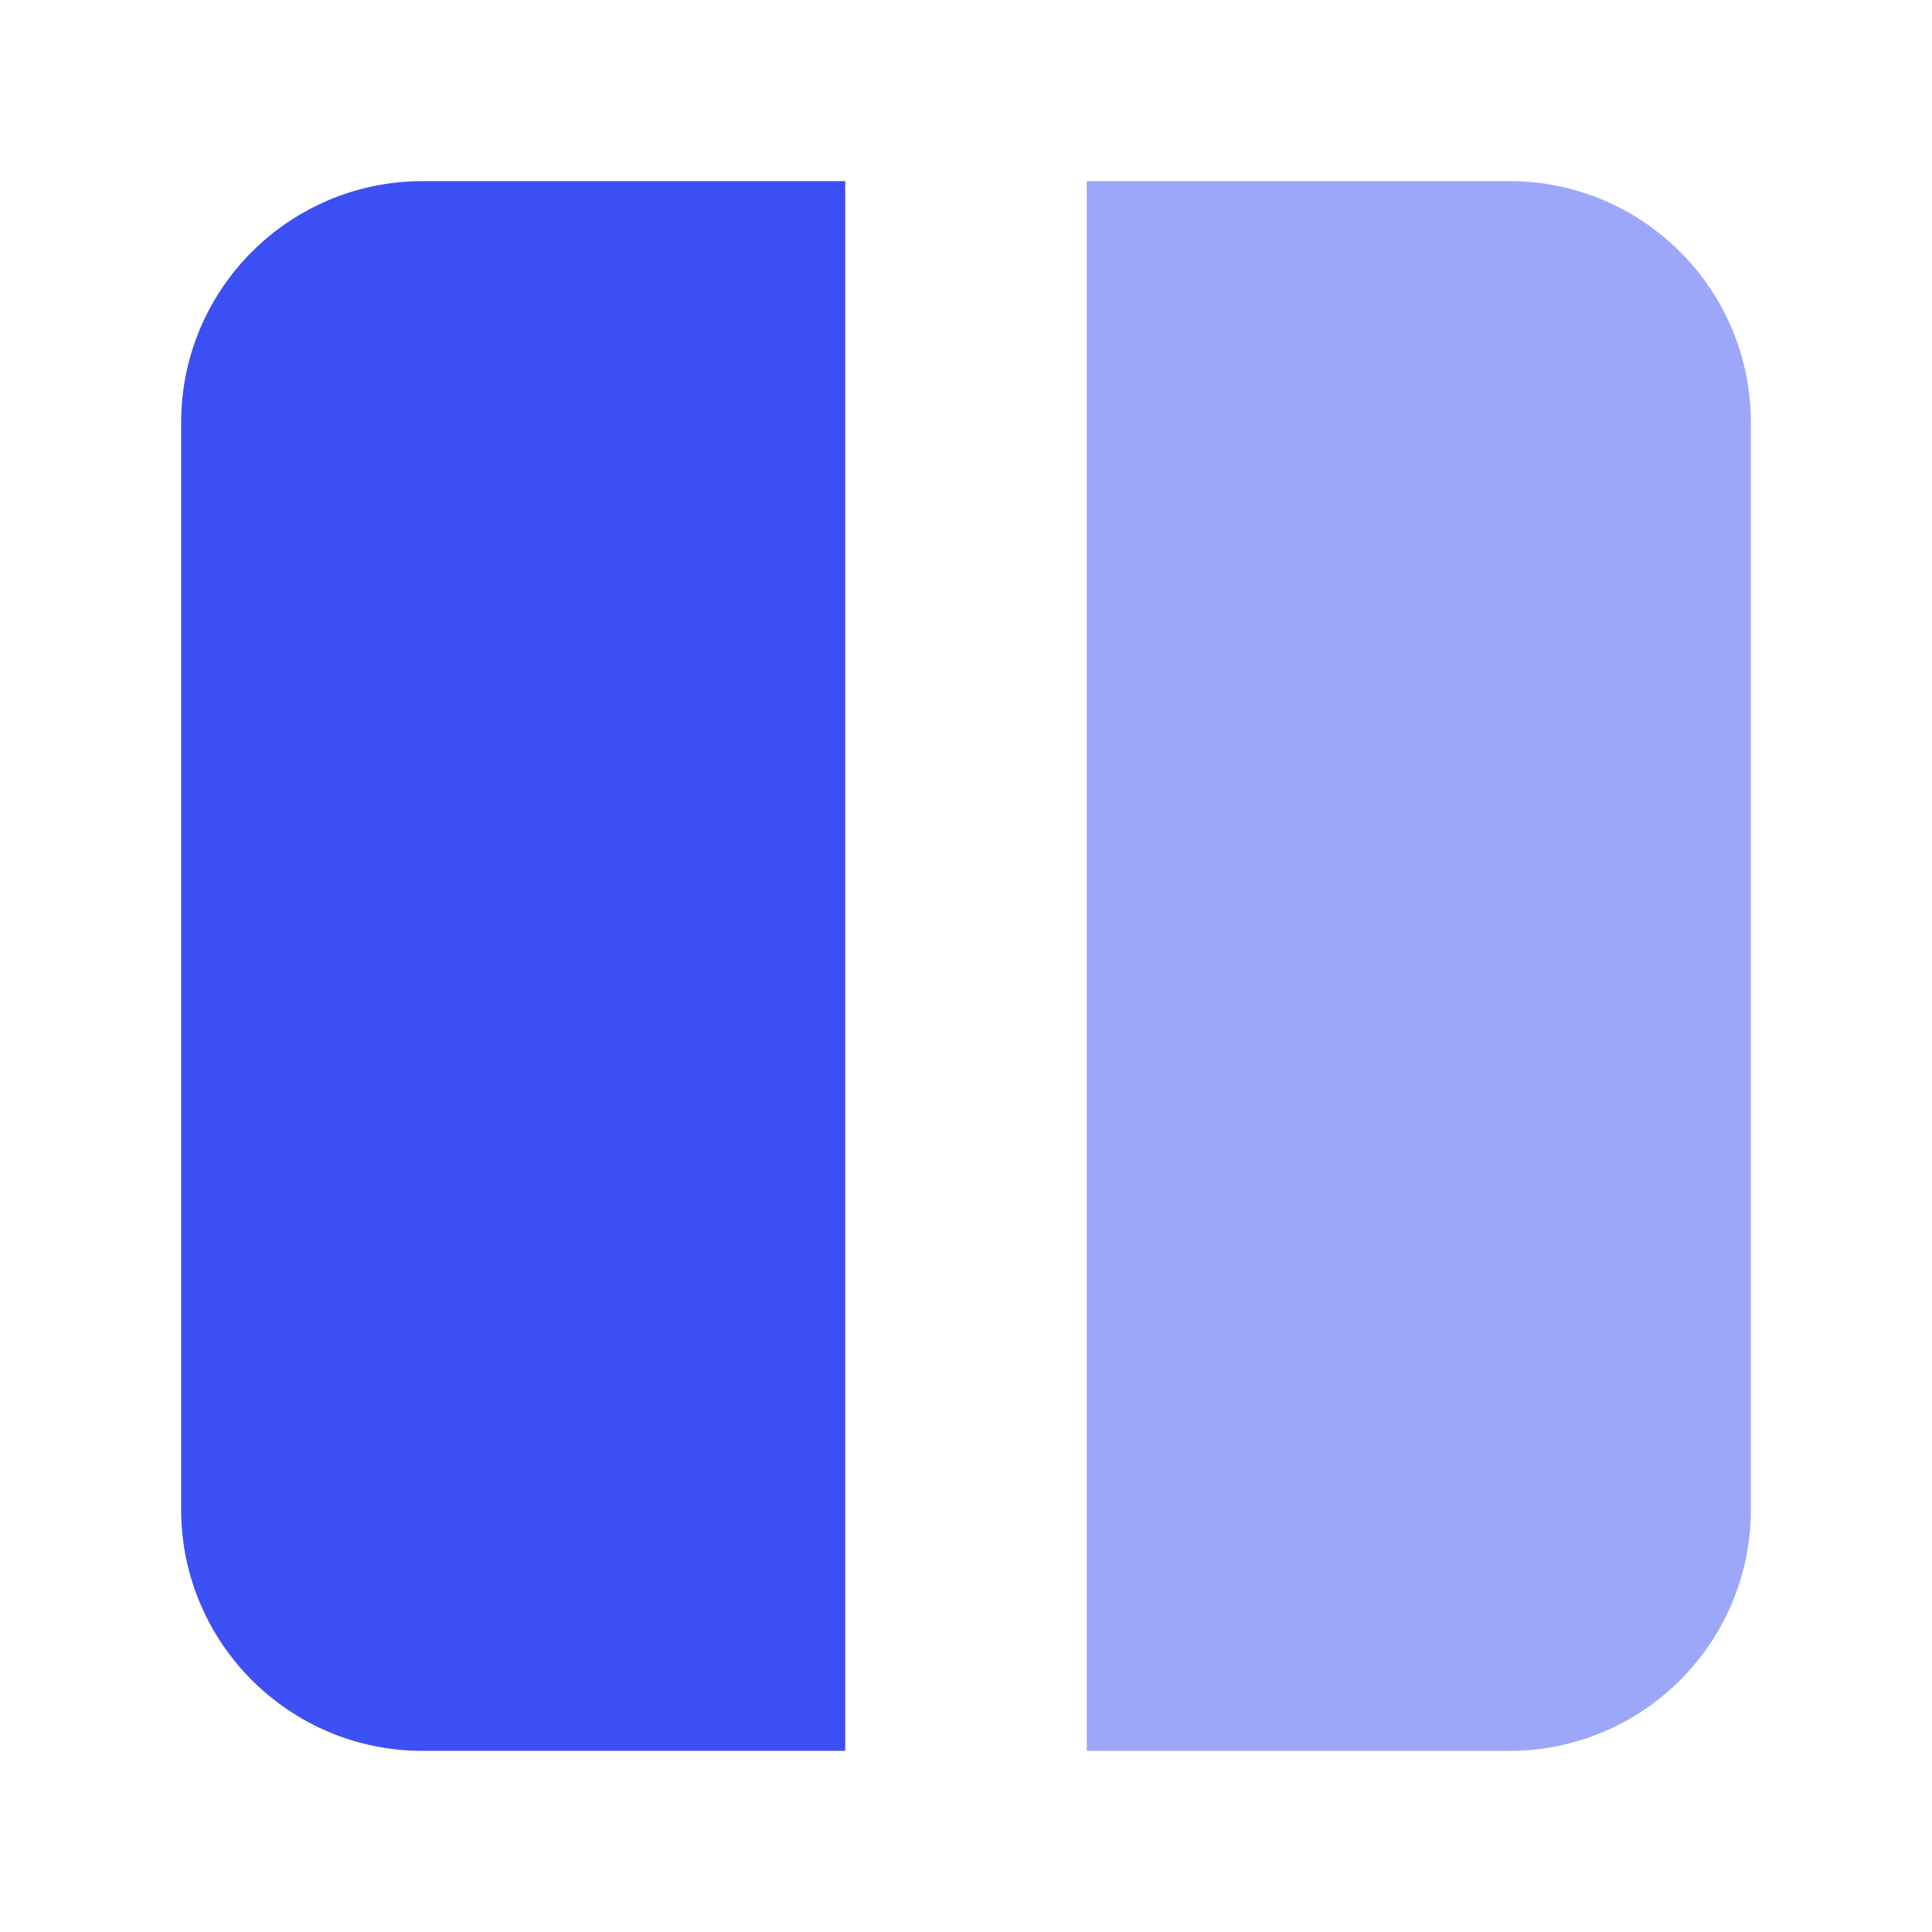
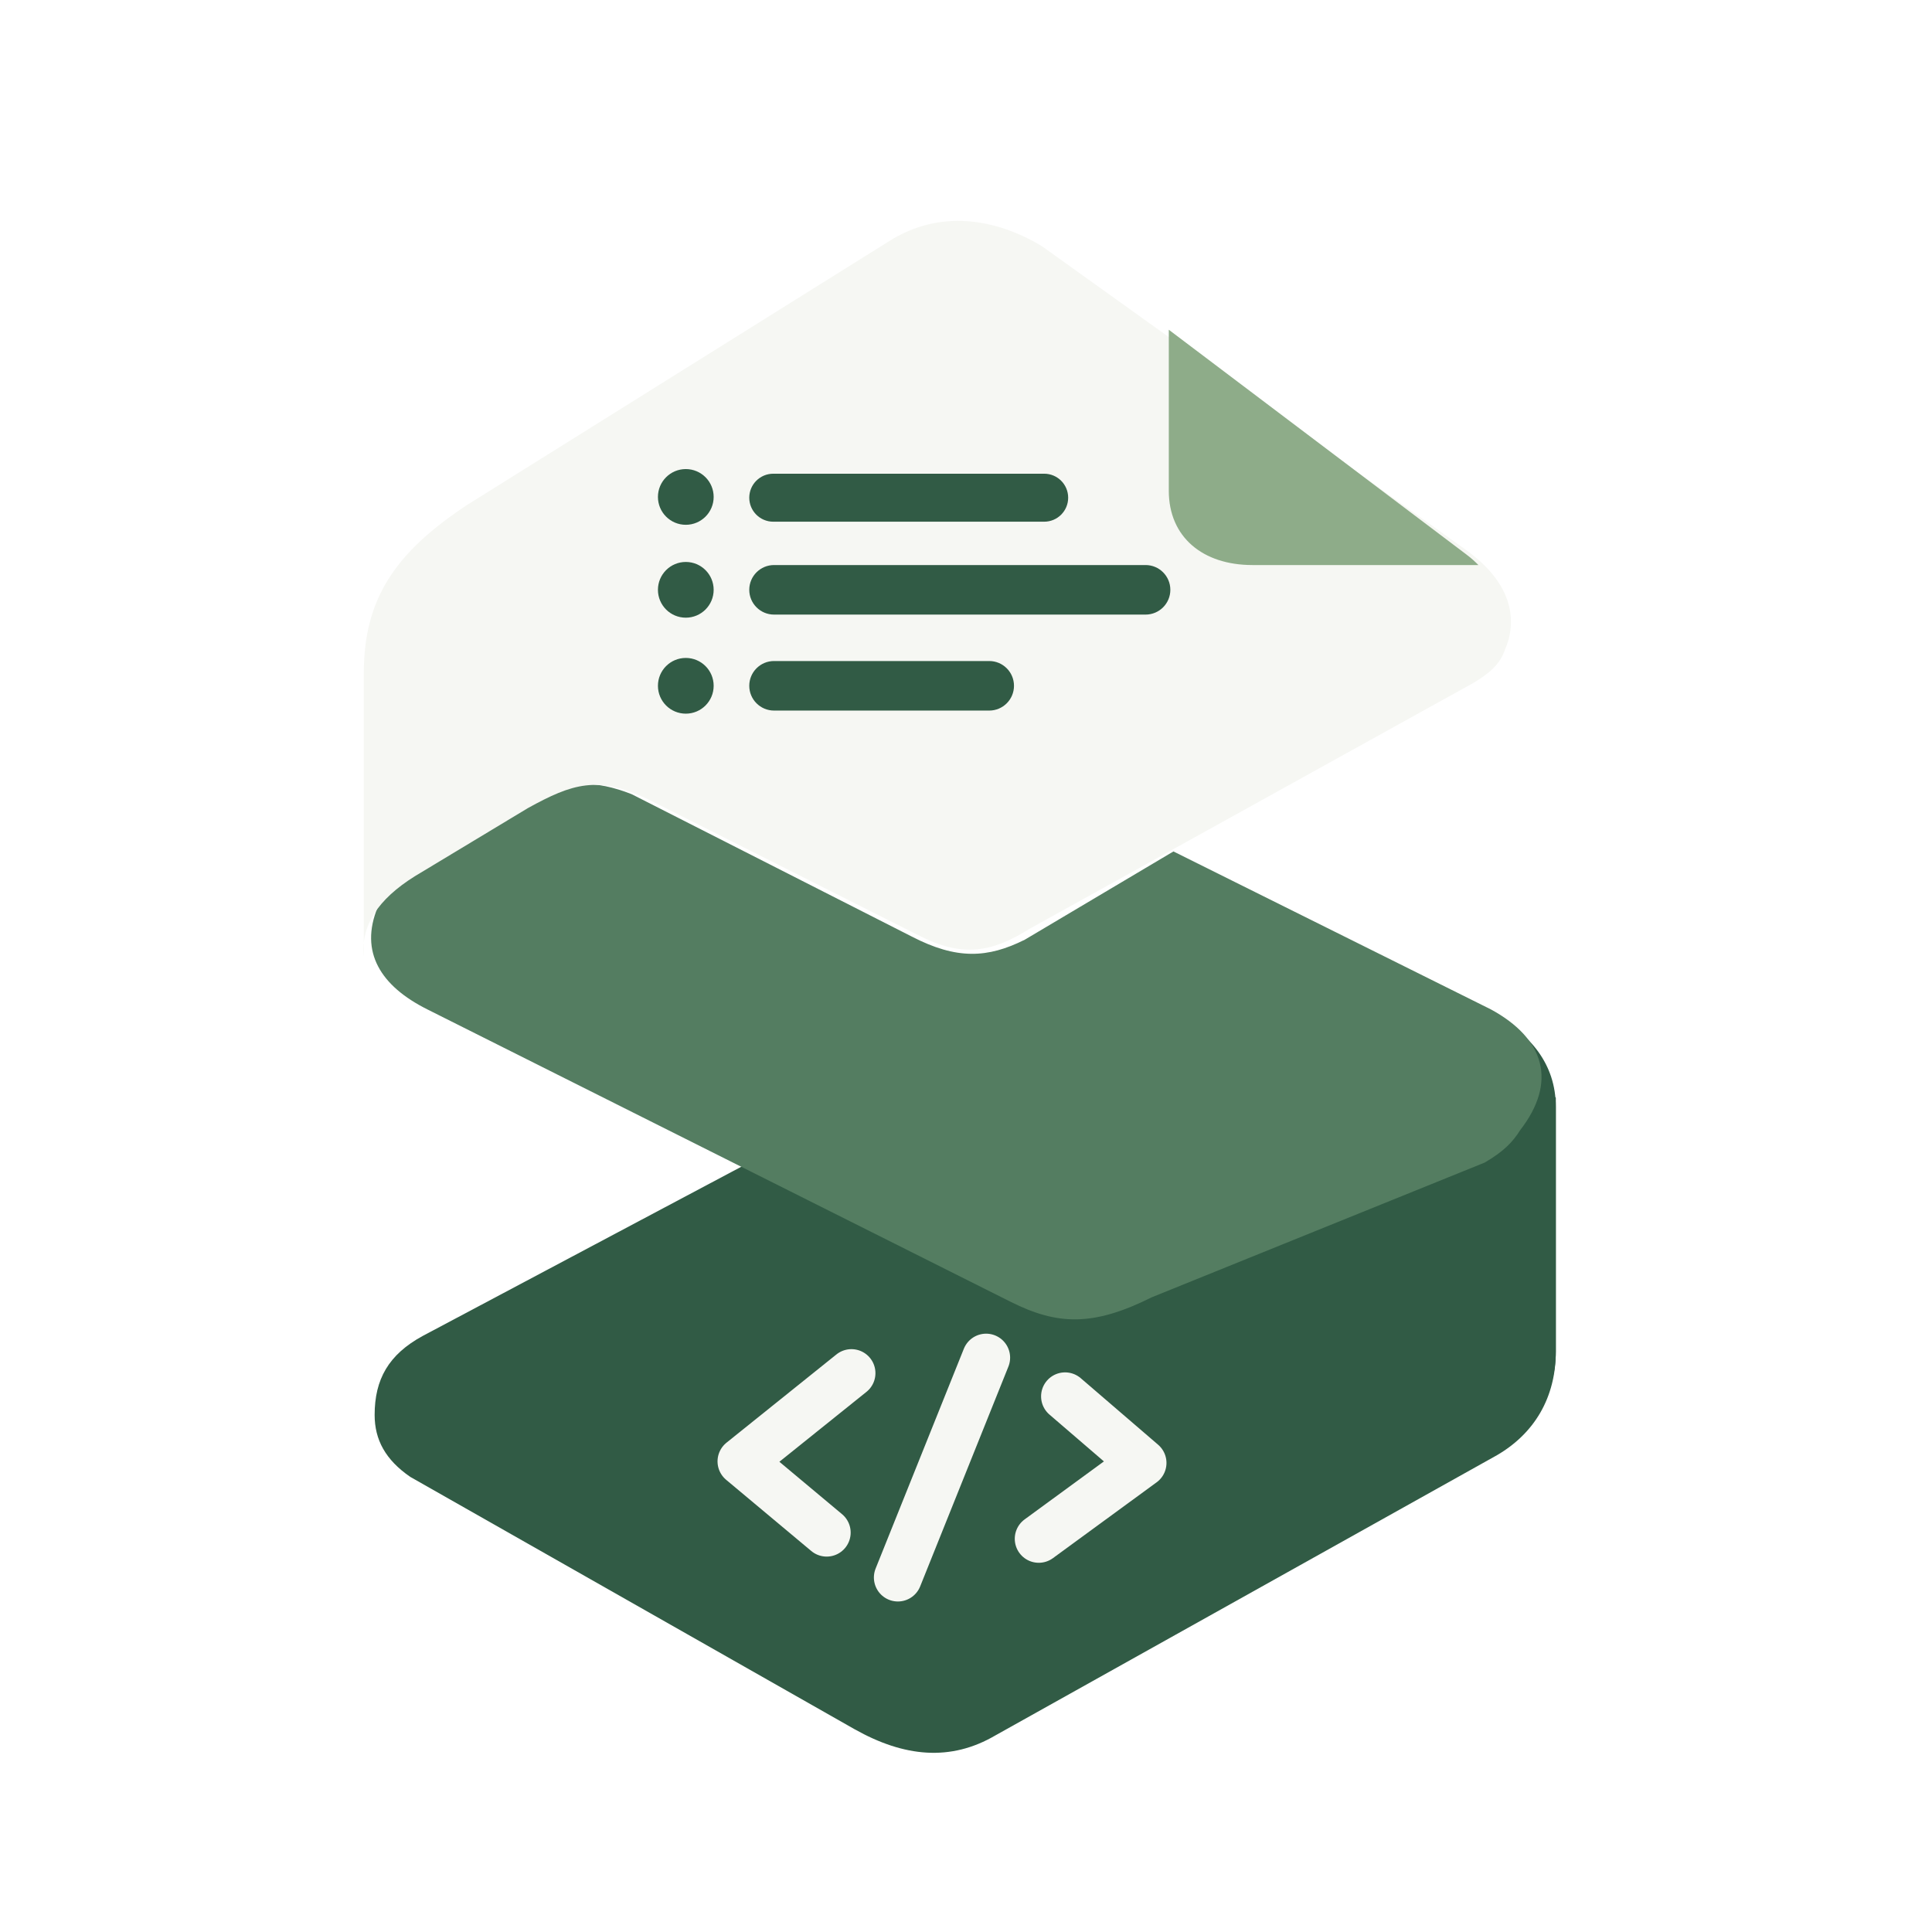
- <svg xmlns="http://www.w3.org/2000/svg" viewBox="0 0 64 64" fill="none">
-   <path d="M6 14a8 8 0 0 1 8-8h14v52H14a8 8 0 0 1-8-8z" fill="#3d50f5" />
-   <path d="M36 6h14a8 8 0 0 1 8 8v36a8 8 0 0 1-8 8H36z" fill="#3d50f5" fill-opacity=".5" />
+ <svg xmlns="http://www.w3.org/2000/svg" width="1248" height="1248" viewBox="0 0 1248 1248" role="img" aria-labelledby="title desc">
+   <path id="base-code" fill="#315B45" d="M 482 752     L 273 863     C 251 875 242 891 242 914     C 242 930 249 943 265 954     L 552 1117     C 584 1135 614 1138 643 1121     L 967 940     C 991 926 1005 903 1005 873     L 1005 709     L 767 587     Z" />
+   <path id="sheet-side" fill="#315B45" d="M 966 656     C 988 668 1005 687 1005 715     L 1005 873     C 1005 899 992 922 968 938     L 967 766     Z" />
+   <path id="middle-sheet" fill="#547D61" d="M 254 569     L 340 518     C 365 503 385 504 408 513     L 589 605     C 618 620 638 619 662 607     L 758 550     L 963 652     C 998 671 1006 699 982 730     C 977 738 971 744 959 751     L 744 838     C 706 857 683 856 653 841     L 276 652     C 246 637 232 615 244 586     C 247 579 249 573 254 569     Z" />
+   <path id="api-contract" fill="#F6F7F3" d="M 235 435     C 235 387 255 357 302 326     L 574 156     C 607 135 643 141 673 159     L 948 356     C 978 378 980 402 972 420     C 969 429 962 435 952 441     L 665 600     C 641 615 622 619 593 604     L 418 516     C 386 501 370 506 341 522     L 268 566     C 244 581 233 598 235 618     Z" />
+   <path id="folded-corner" fill="#8EAC89" d="M 755 213     L 947 358     C 951 361 953 363 955 365     L 809 365     C 777 365 755 347 755 317     Z" />
+   <g id="contract-fields" fill="#315B45">
+     <circle cx="443" cy="321" r="18" />
+     <rect x="484" y="306" width="206" height="31" rx="15.5" />
+     <circle cx="443" cy="381" r="18" />
+     <rect x="484" y="365" width="272" height="32" rx="16" />
+     <circle cx="443" cy="443" r="18" />
+     <rect x="484" y="427" width="171" height="32" rx="16" />
+   </g>
+   <g id="code-glyph" fill="none" stroke="#F6F7F3" stroke-width="31" stroke-linecap="round" stroke-linejoin="round">
+     <path id="bracket-left" d="M 550 887 L 479 944 L 534 990" />
+     <path id="slash" d="M 637 877 L 580 1019" />
+     <path id="bracket-right" d="M 688 902 L 738 945 L 671 994" />
+   </g>
</svg>
